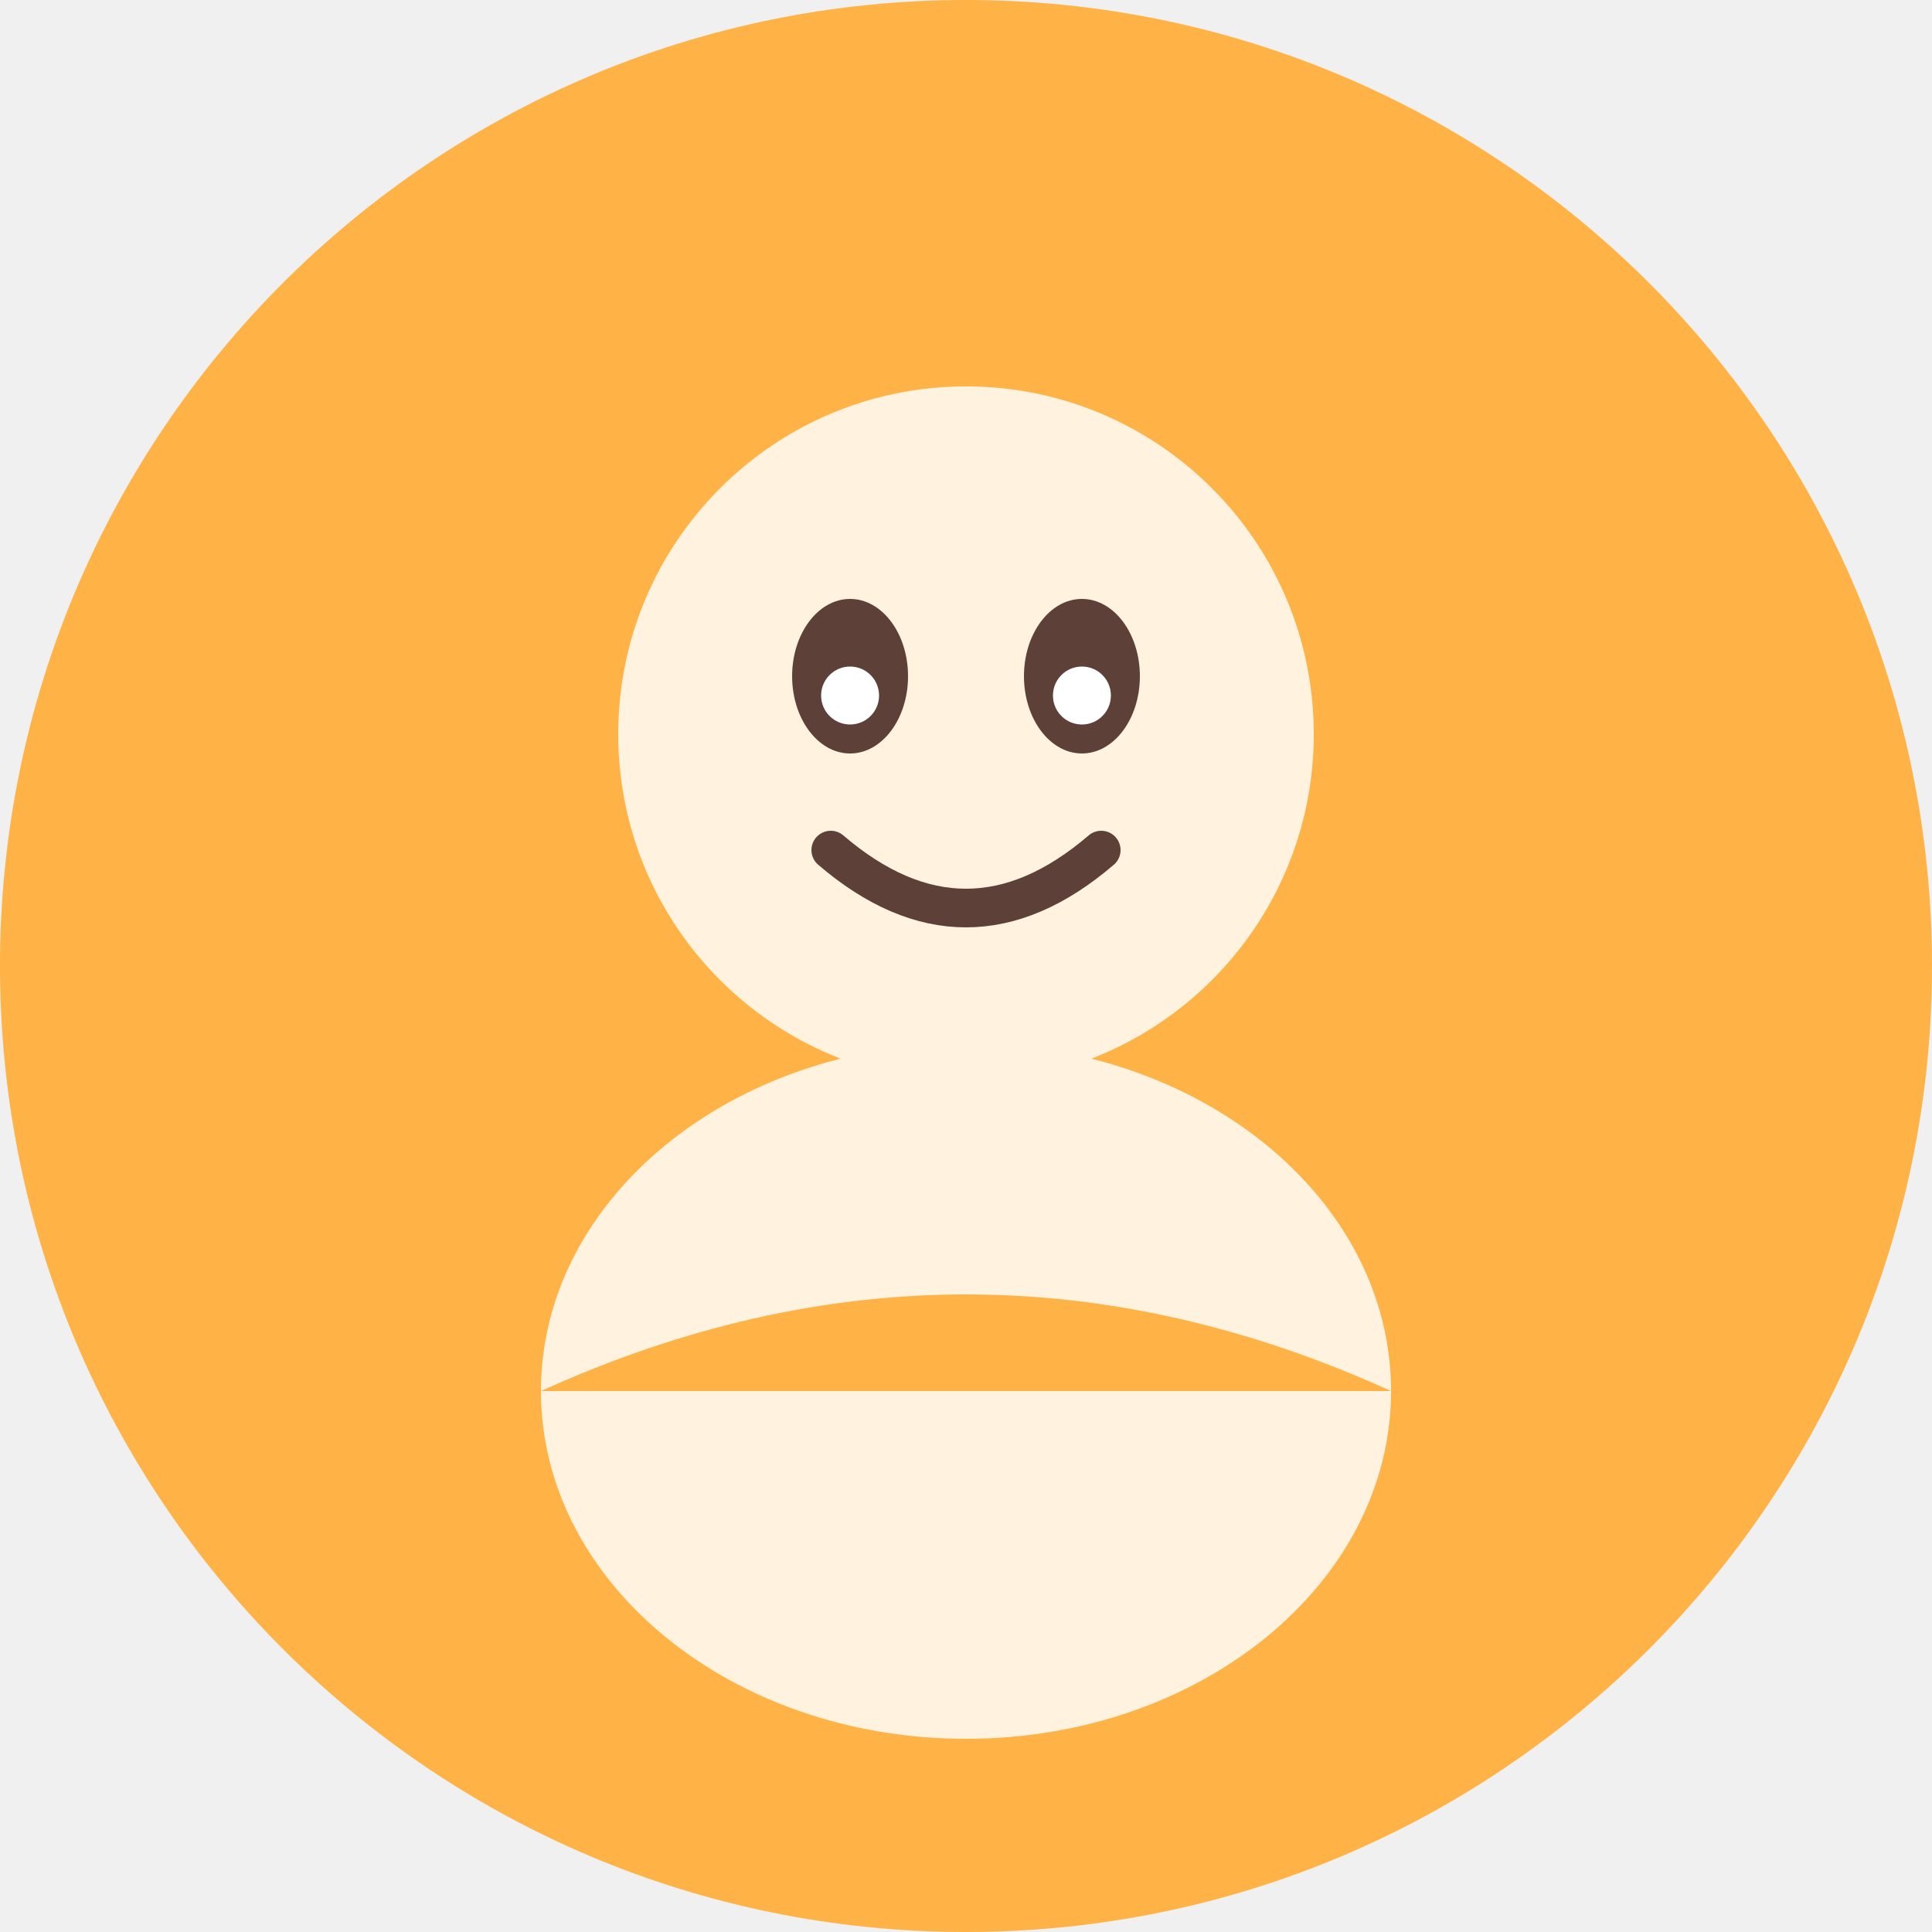
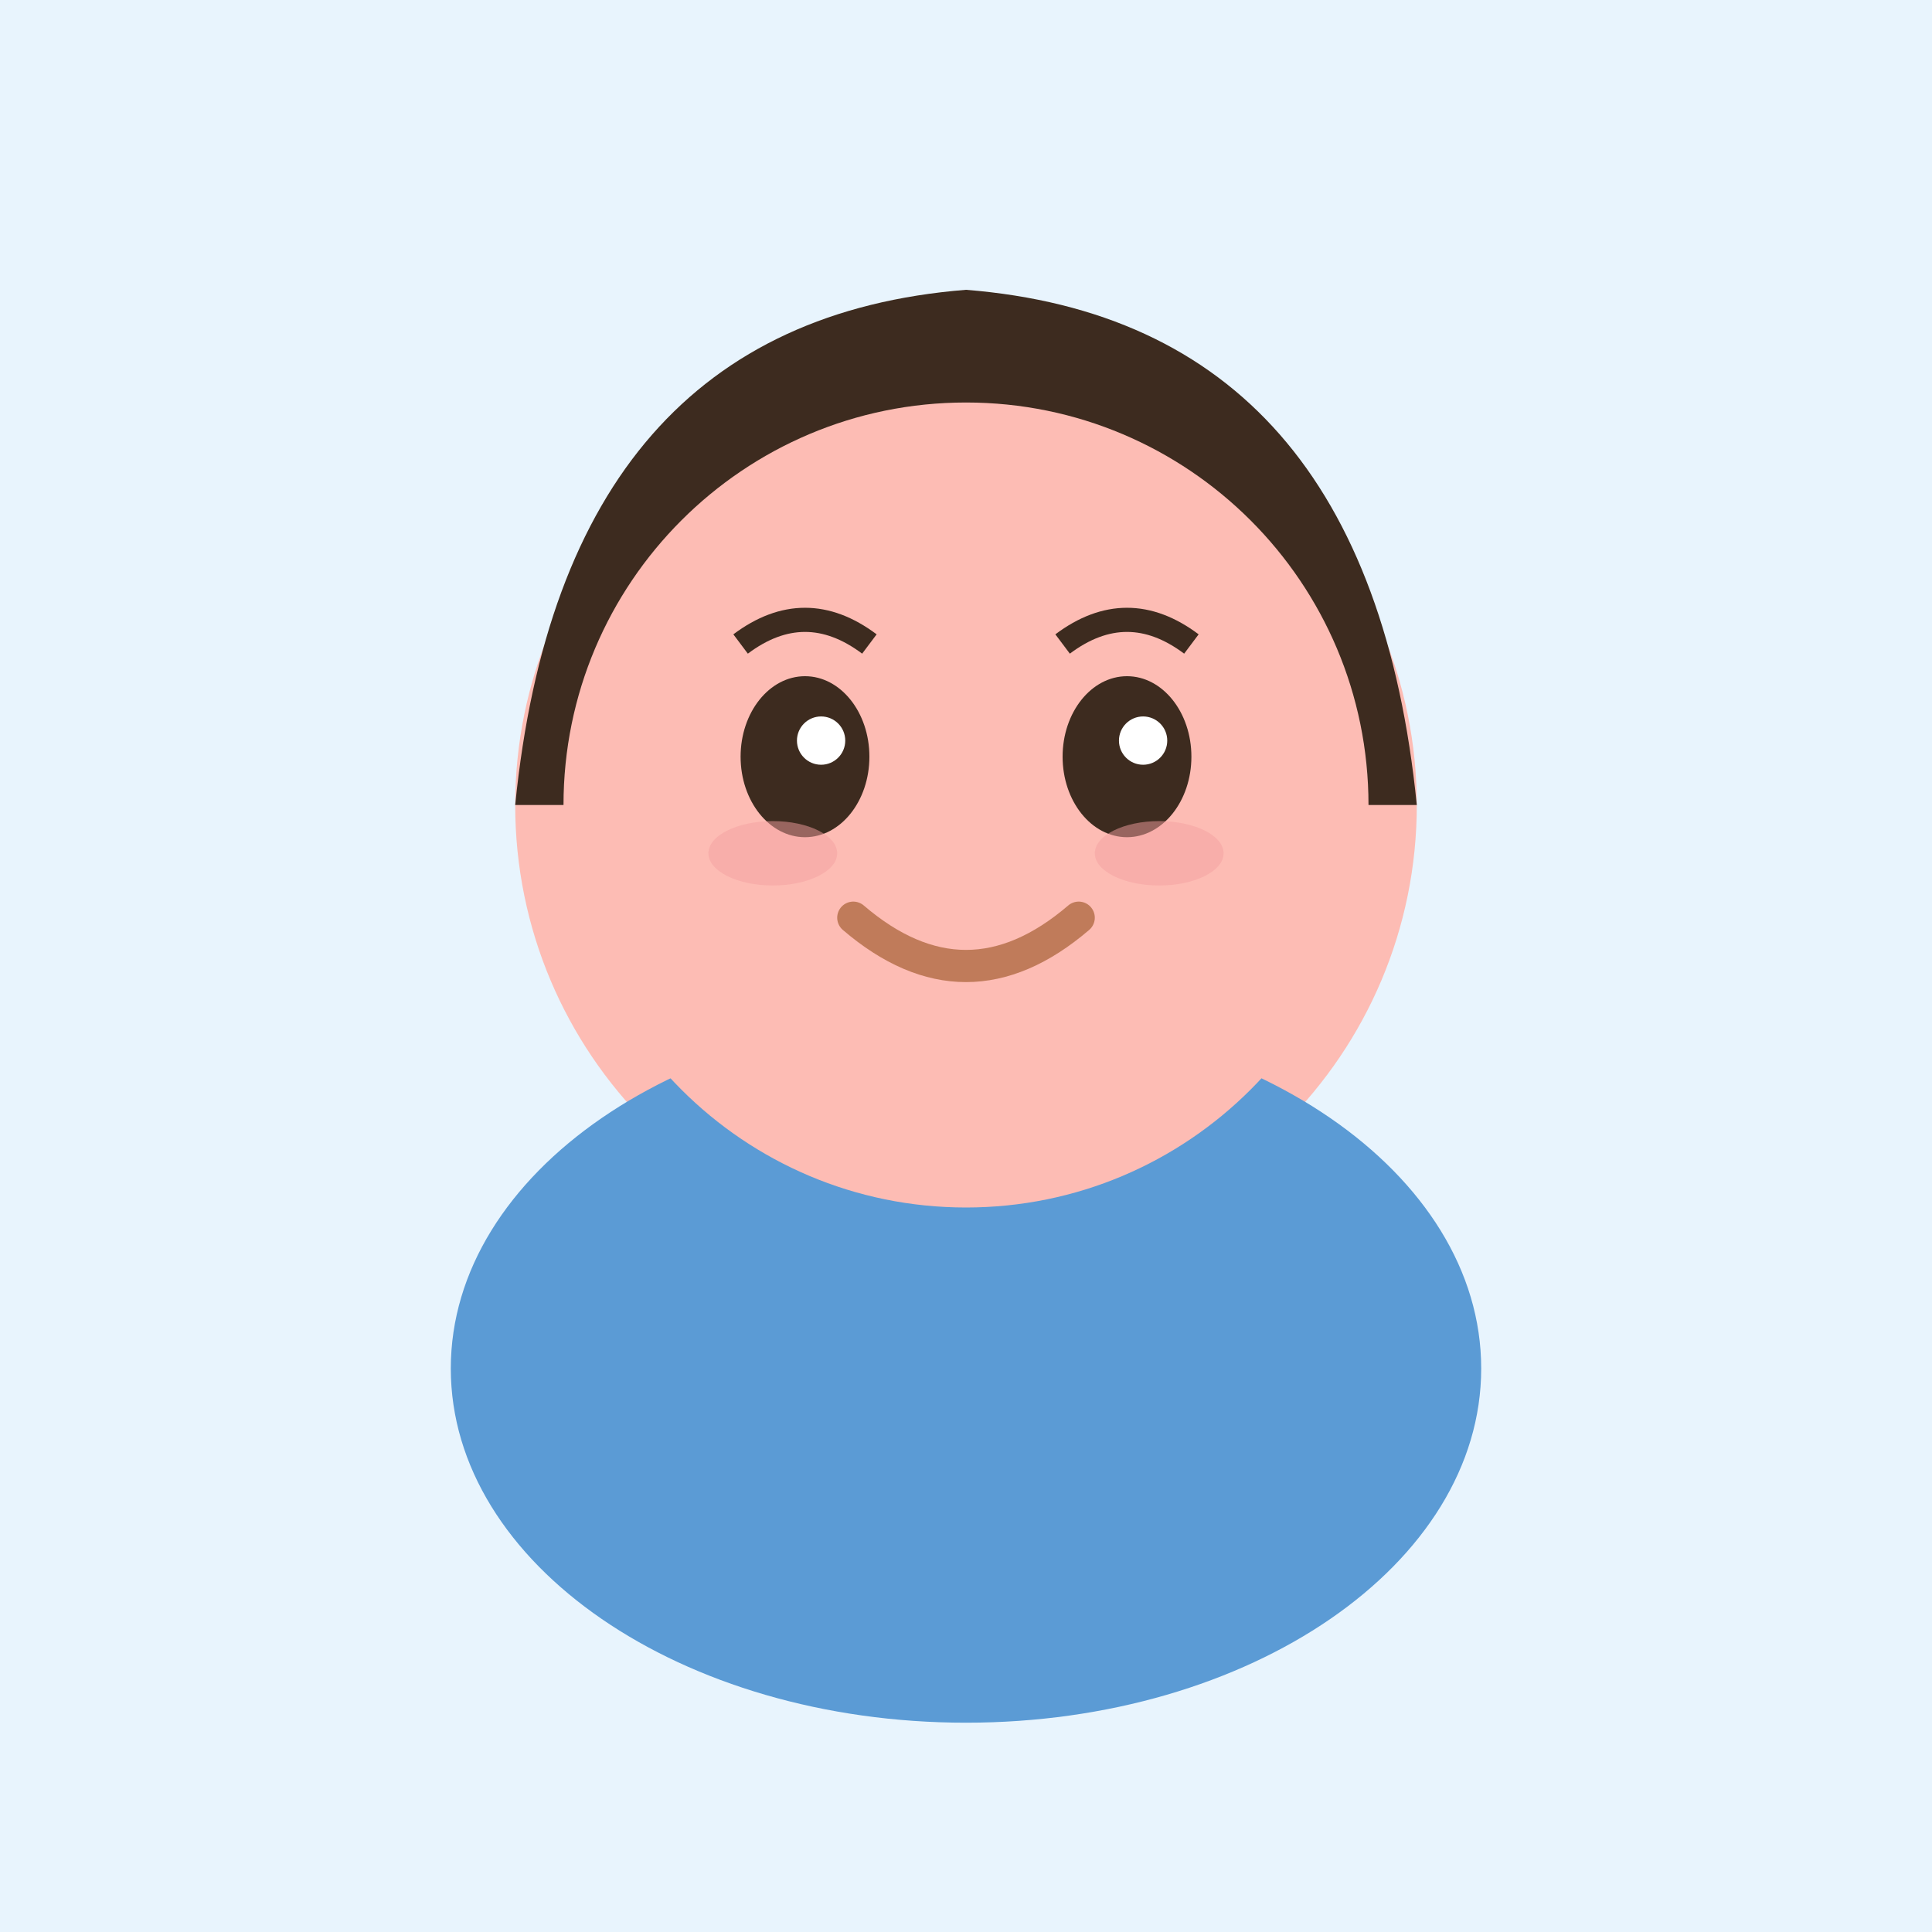
- <svg xmlns="http://www.w3.org/2000/svg" viewBox="0 0 100 100">
-   <circle cx="50" cy="50" r="50" fill="#FFB347" />
-   <circle cx="50" cy="38" r="18" fill="#FFF3E0" />
-   <ellipse cx="44" cy="35" rx="3" ry="4" fill="#5D4037" />
-   <ellipse cx="56" cy="35" rx="3" ry="4" fill="#5D4037" />
-   <circle cx="44" cy="36" r="1.5" fill="#fff" />
-   <circle cx="56" cy="36" r="1.5" fill="#fff" />
-   <path d="M43 44 Q50 50 57 44" stroke="#5D4037" stroke-width="2" fill="none" stroke-linecap="round" />
-   <ellipse cx="50" cy="72" rx="22" ry="18" fill="#FFF3E0" />
-   <path d="M28 72 Q50 62 72 72" fill="#FFB347" />
+ <svg xmlns="http://www.w3.org/2000/svg" viewBox="0 0 120 120">
+   <rect width="120" height="120" fill="#E8F4FD" />
+   <circle cx="60" cy="50" r="28" fill="#FDBCB4" />
+   <ellipse cx="60" cy="85" rx="32" ry="22" fill="#5B9BD5" />
+   <path d="M32 50 Q35 20 60 18 Q85 20 88 50" fill="#3D2B1F" />
+   <circle cx="60" cy="50" r="25" fill="#FDBCB4" />
+   <ellipse cx="50" cy="47" rx="4" ry="5" fill="#3D2B1F" />
+   <ellipse cx="70" cy="47" rx="4" ry="5" fill="#3D2B1F" />
+   <circle cx="51" cy="46" r="1.5" fill="#fff" />
+   <circle cx="71" cy="46" r="1.5" fill="#fff" />
+   <path d="M53 57 Q60 63 67 57" stroke="#C07B5A" stroke-width="2" fill="none" stroke-linecap="round" />
+   <ellipse cx="48" cy="53" rx="4" ry="2" fill="#F4A0A0" opacity=".5" />
+   <ellipse cx="72" cy="53" rx="4" ry="2" fill="#F4A0A0" opacity=".5" />
+   <path d="M46 40 Q50 37 54 40" stroke="#3D2B1F" stroke-width="1.5" fill="none" />
+   <path d="M66 40 Q70 37 74 40" stroke="#3D2B1F" stroke-width="1.5" fill="none" />
</svg>
